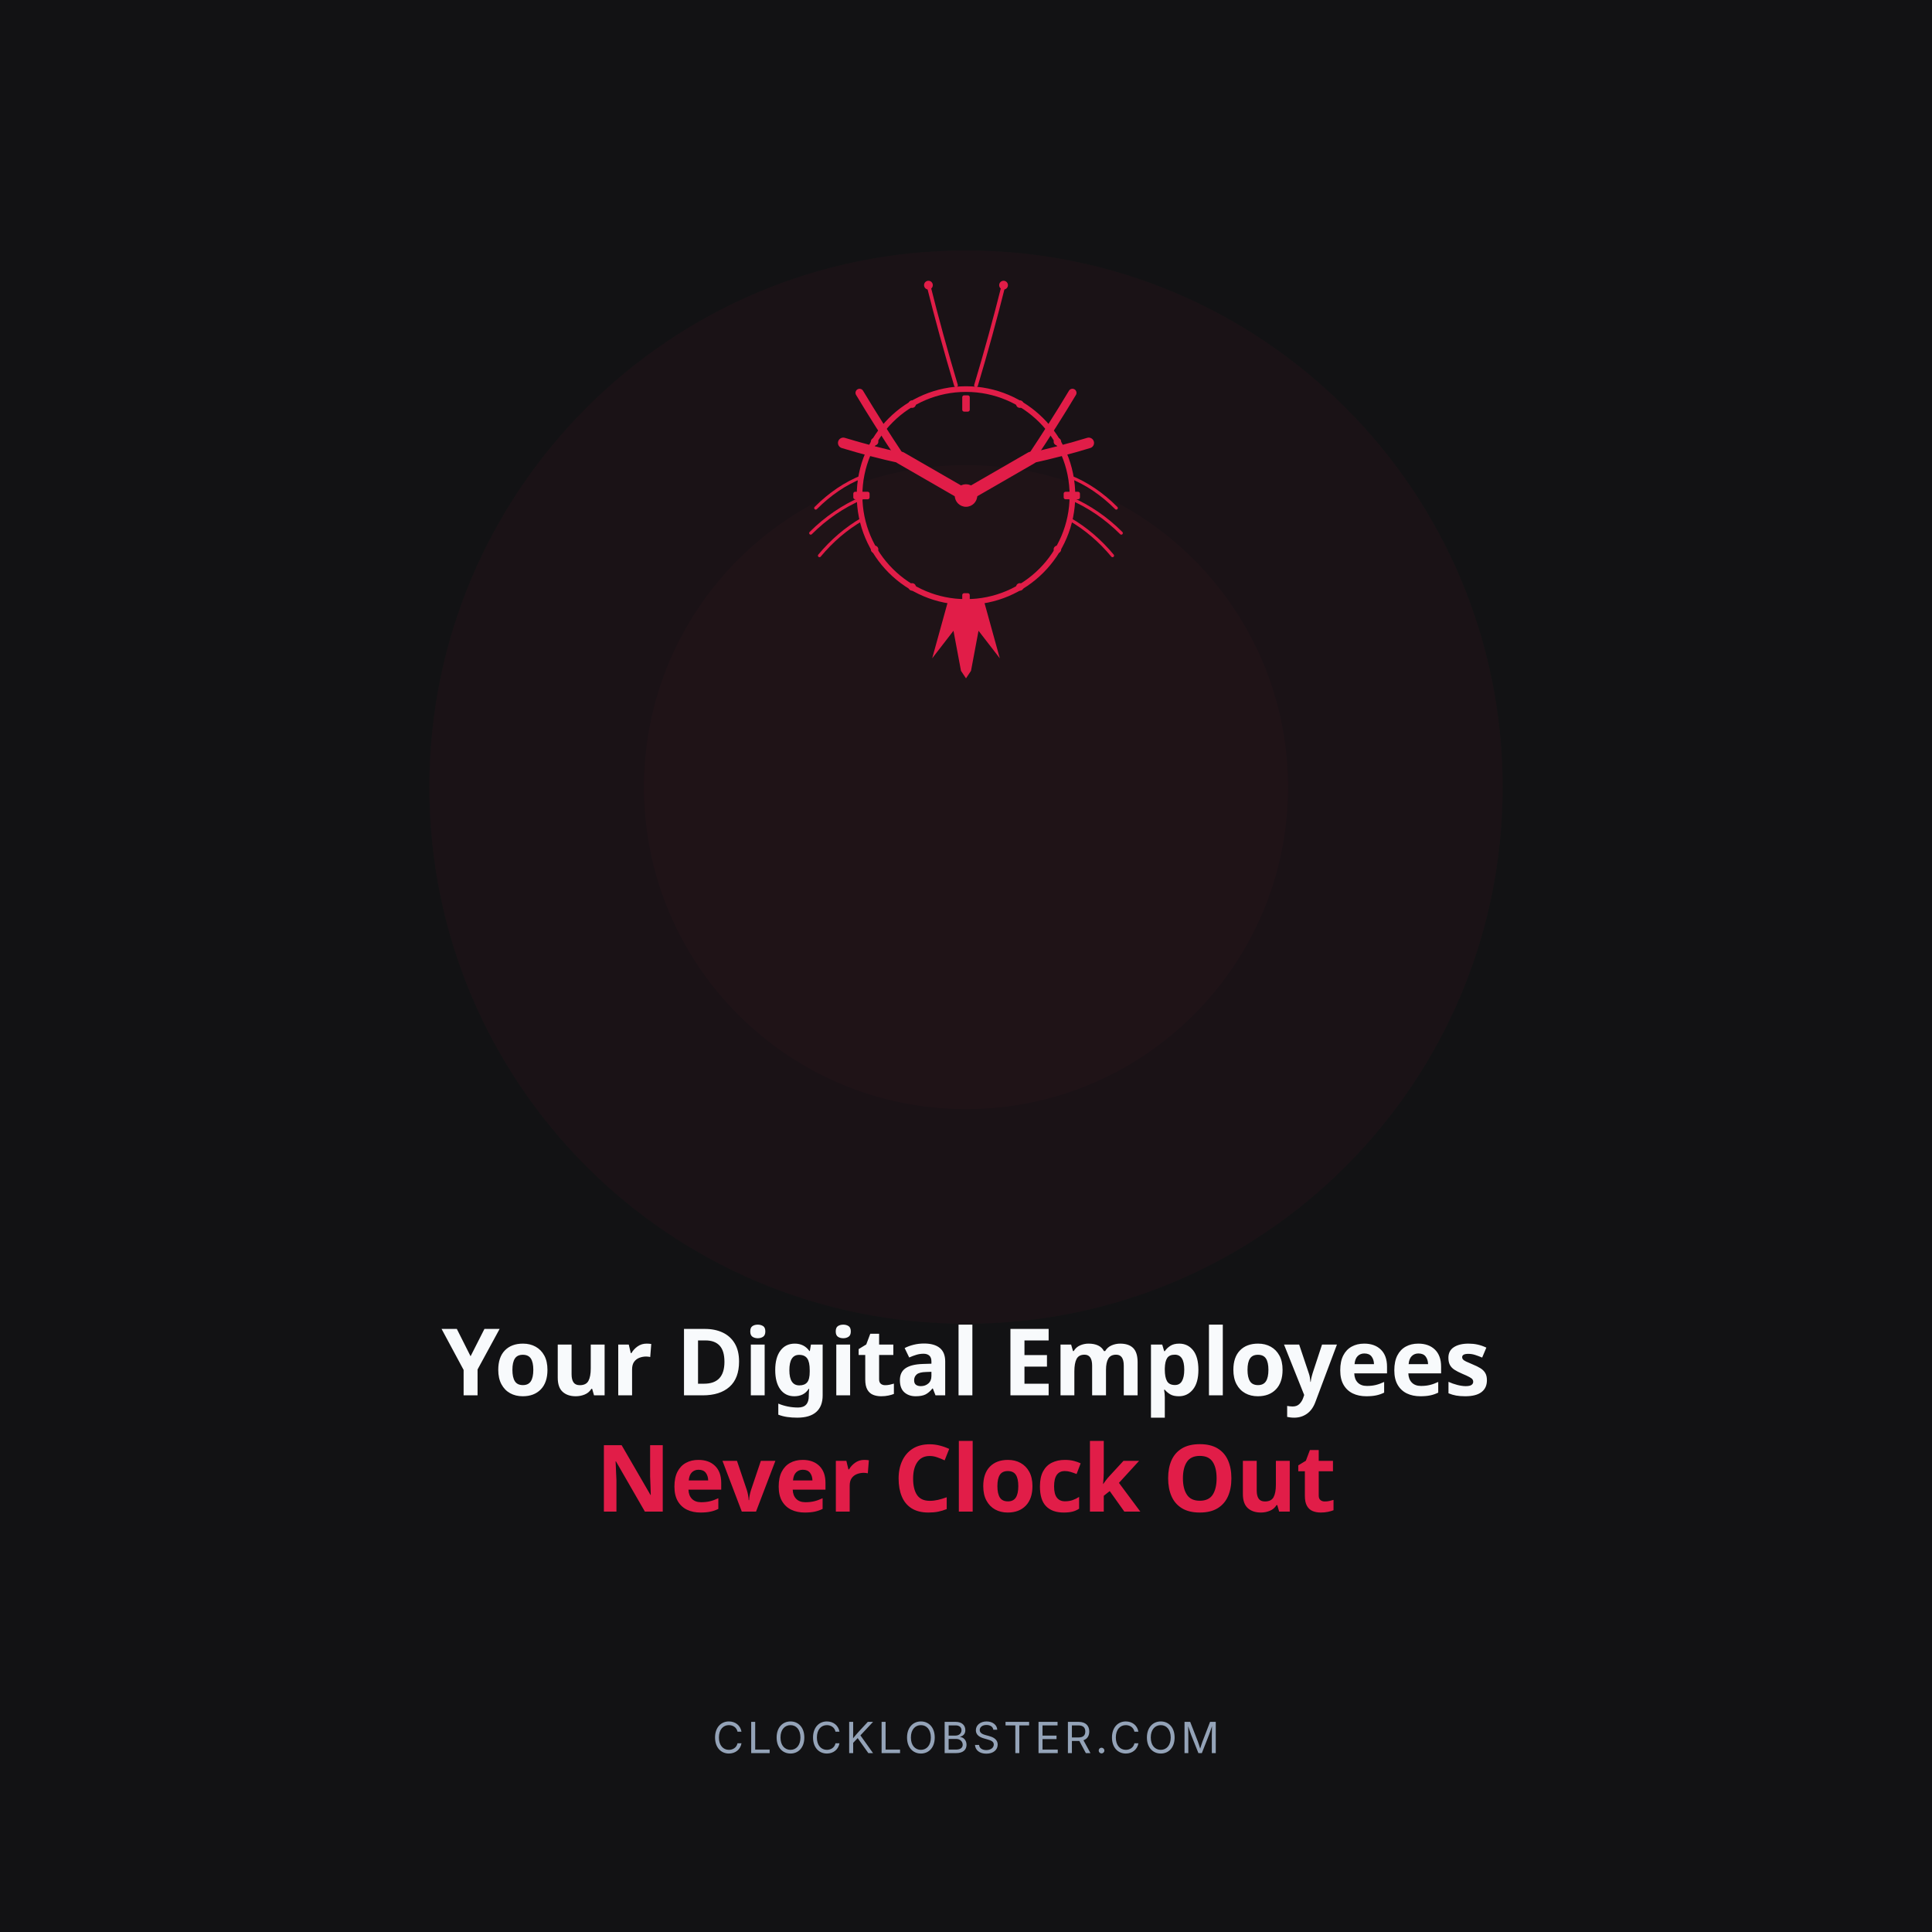
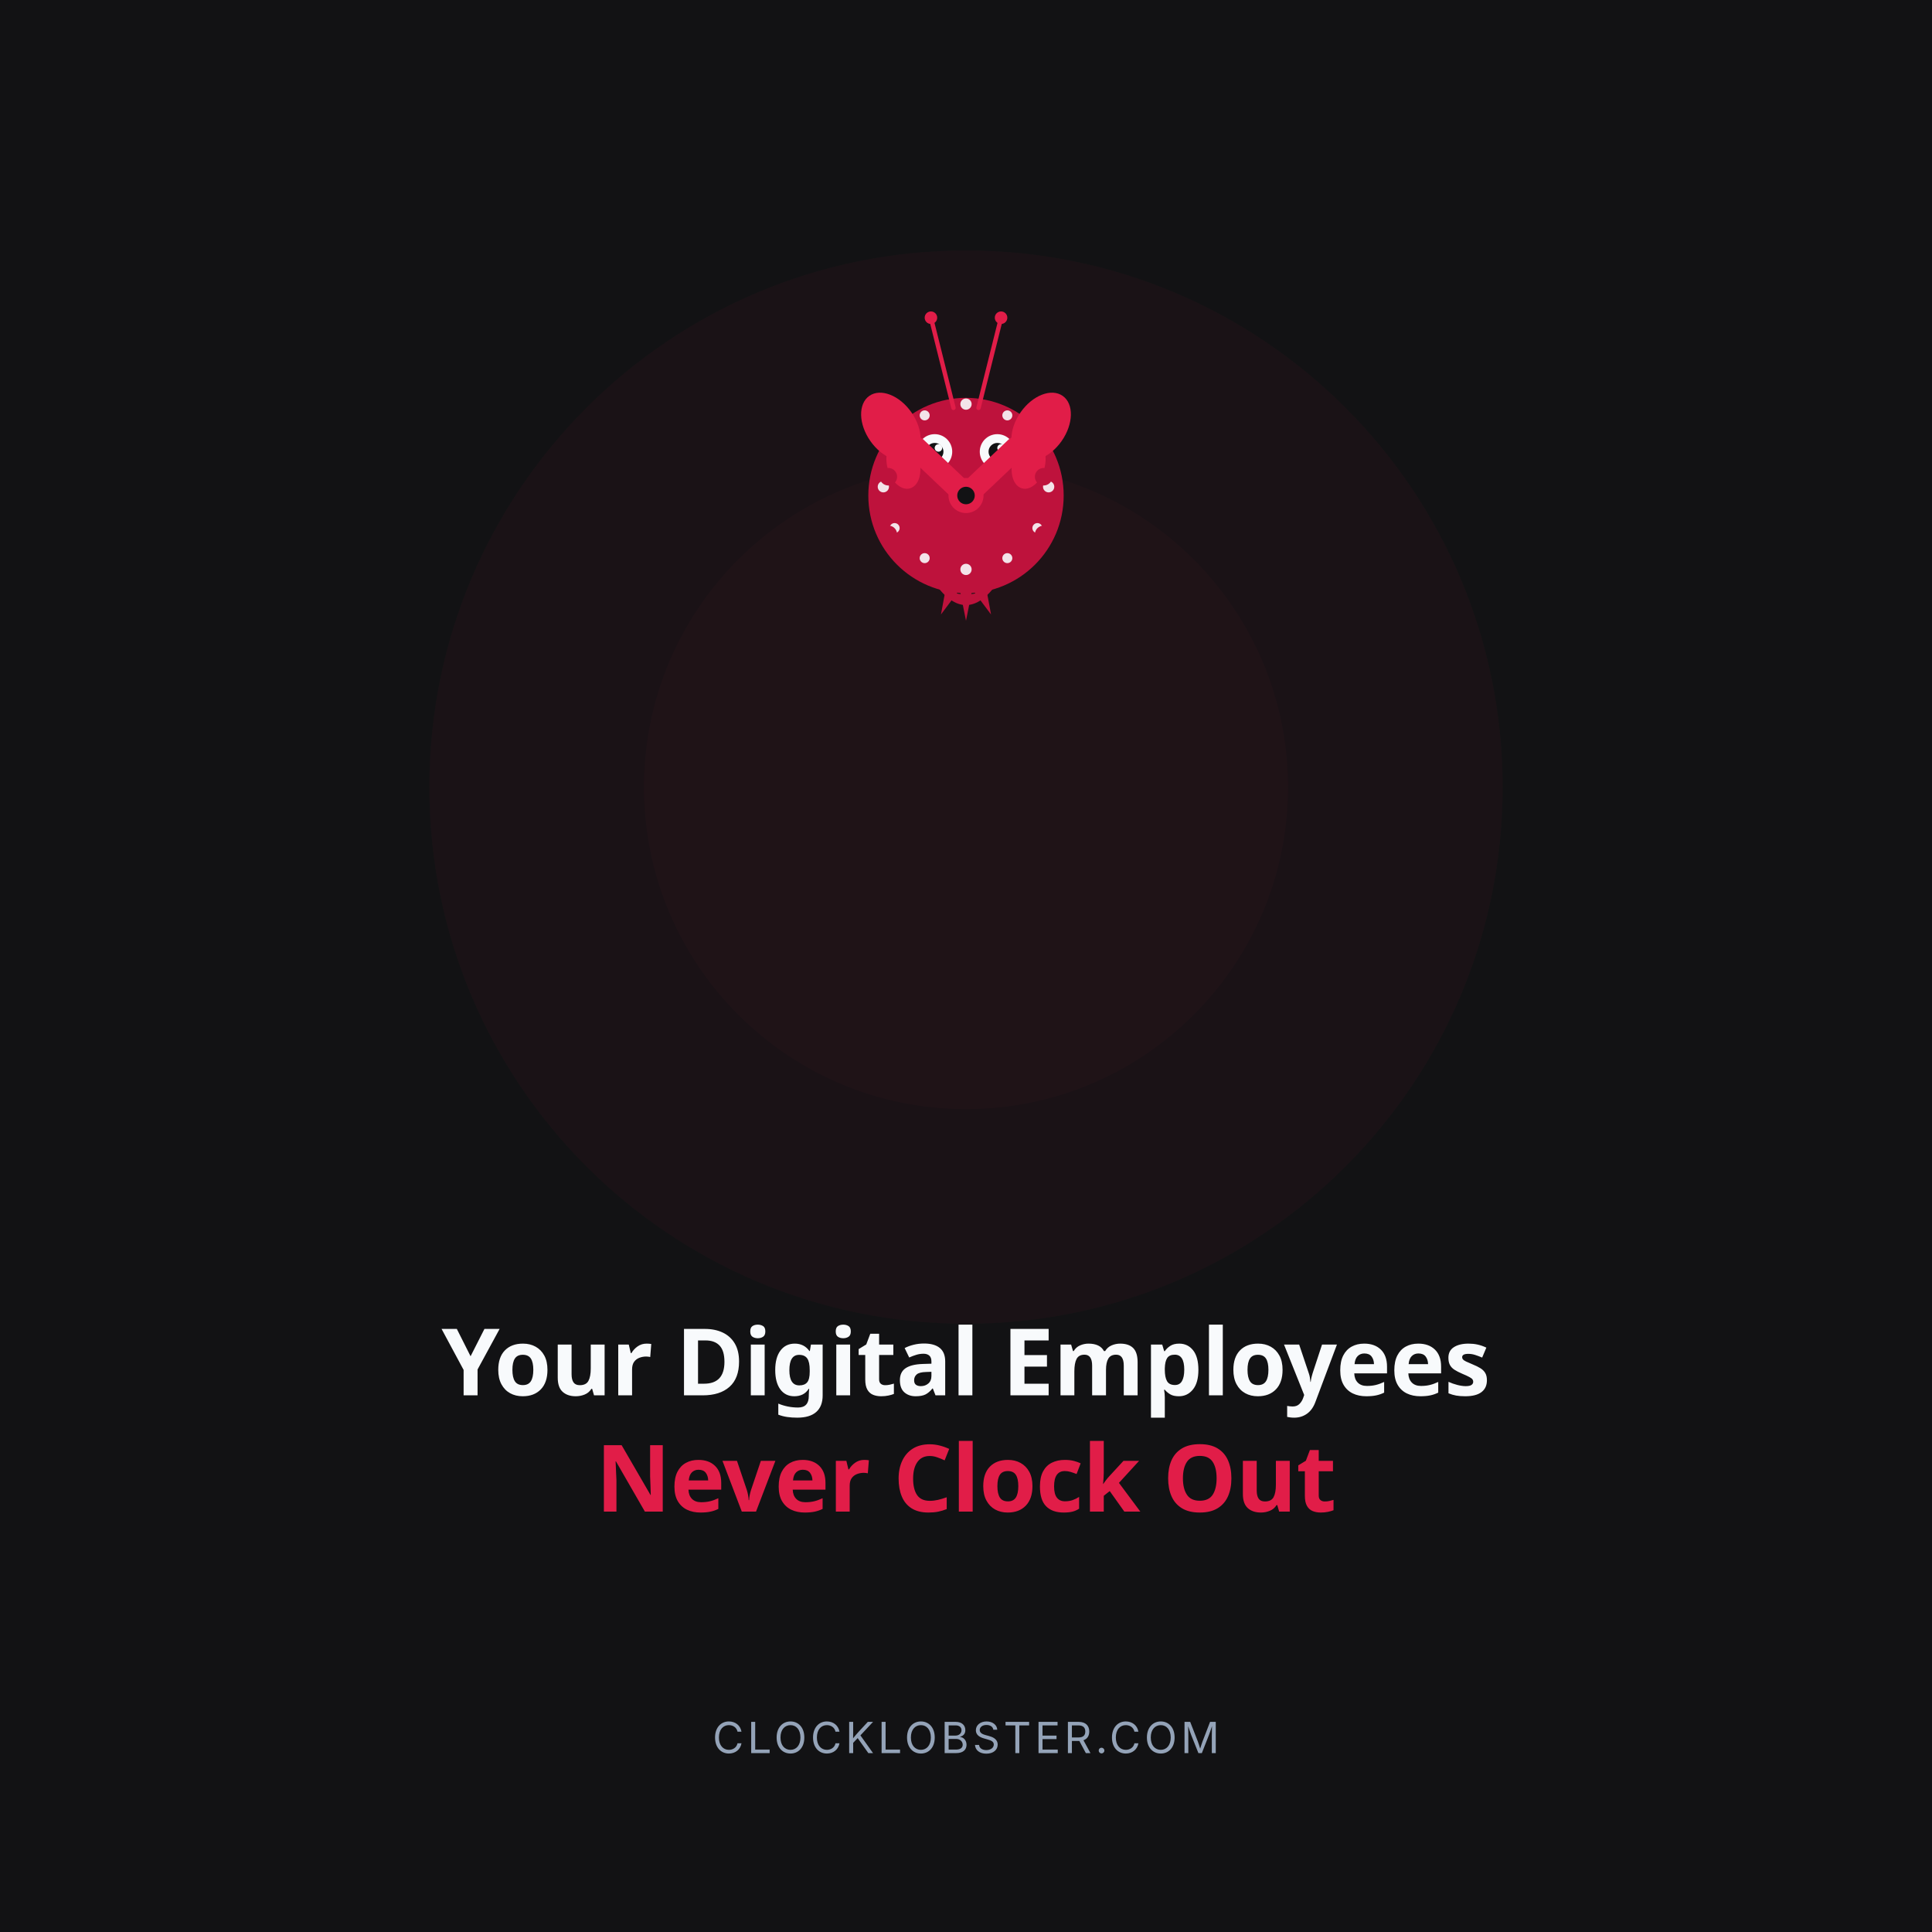
<svg xmlns="http://www.w3.org/2000/svg" viewBox="0 0 1080 1080">
  <rect width="1080" height="1080" fill="#121214" />
  <circle cx="540" cy="440" r="300" fill="#e11d48" opacity="0.04" />
  <circle cx="540" cy="440" r="180" fill="#e11d48" opacity="0.03" />
  <g transform="translate(400, 130) scale(0.7)">
-     <path d="M192,122 Q180,82 170,42" stroke="#e11d48" stroke-width="3" stroke-linecap="round" fill="none" />
-     <path d="M208,122 Q220,82 230,42" stroke="#e11d48" stroke-width="3" stroke-linecap="round" fill="none" />
-     <circle cx="170" cy="42" r="3.5" fill="#e11d48" />
-     <circle cx="230" cy="42" r="3.5" fill="#e11d48" />
-     <circle cx="200" cy="210" r="85" fill="none" stroke="#e11d48" stroke-width="4.5" />
-     <g fill="#e11d48">
-       <rect x="197" y="130" width="6" height="13" rx="1.5" />
-       <rect x="278" y="207" width="13" height="6" rx="1.5" />
-       <rect x="197" y="288" width="6" height="13" rx="1.5" />
-       <rect x="110" y="207" width="13" height="6" rx="1.5" />
+     <circle cx="200" cy="210" r="78" fill="#be123c" />
+     <g fill="#f8fafc" opacity="0.9">
+       <circle cx="200" cy="137" r="4.5" />
+       <circle cx="233" cy="146" r="4" />
+       <circle cx="257" cy="170" r="4" />
+       <circle cx="266" cy="203" r="4.5" />
+       <circle cx="257" cy="236" r="4" />
+       <circle cx="233" cy="260" r="4" />
+       <circle cx="200" cy="269" r="4.5" />
+       <circle cx="167" cy="260" r="4" />
+       <circle cx="143" cy="236" r="4" />
+       <circle cx="134" cy="203" r="4.5" />
+       <circle cx="143" cy="170" r="4" />
+       <circle cx="167" cy="146" r="4" />
    </g>
-     <g fill="#e11d48">
-       <circle cx="243" cy="137" r="3" />
-       <circle cx="273" cy="167" r="3" />
-       <circle cx="273" cy="253" r="3" />
-       <circle cx="243" cy="283" r="3" />
-       <circle cx="157" cy="283" r="3" />
-       <circle cx="127" cy="253" r="3" />
-       <circle cx="127" cy="167" r="3" />
-       <circle cx="157" cy="137" r="3" />
-     </g>
-     <circle cx="200" cy="210" r="9" fill="#e11d48" />
-     <circle cx="200" cy="210" r="4" fill="#121214" />
-     <line x1="200" y1="210" x2="148" y2="180" stroke="#e11d48" stroke-width="10" stroke-linecap="round" />
-     <path d="M148,180 Q130,153 115,128" stroke="#e11d48" stroke-width="6.5" stroke-linecap="round" fill="none" />
-     <path d="M148,180 Q125,175 102,168" stroke="#e11d48" stroke-width="8.5" stroke-linecap="round" fill="none" />
-     <line x1="200" y1="210" x2="252" y2="180" stroke="#e11d48" stroke-width="10" stroke-linecap="round" />
-     <path d="M252,180 Q270,153 285,128" stroke="#e11d48" stroke-width="6.5" stroke-linecap="round" fill="none" />
-     <path d="M252,180 Q275,175 298,168" stroke="#e11d48" stroke-width="8.5" stroke-linecap="round" fill="none" />
-     <path d="M186,293 L173,340 L190,318 L196,350 L200,356 L204,350 L210,318 L227,340 L214,293" fill="#e11d48" />
-     <g stroke="#e11d48" stroke-width="2.5" stroke-linecap="round" fill="none">
-       <path d="M117,195 Q97,203 80,220" />
-       <path d="M117,212 Q94,222 76,240" />
-       <path d="M117,229 Q98,240 83,258" />
-       <path d="M283,195 Q303,203 320,220" />
-       <path d="M283,212 Q306,222 324,240" />
-       <path d="M283,229 Q302,240 317,258" />
+     <circle cx="175" cy="175" r="14" fill="#f8fafc" />
+     <circle cx="175" cy="175" r="7" fill="#121214" />
+     <circle cx="178" cy="172" r="3" fill="#f8fafc" />
+     <circle cx="225" cy="175" r="14" fill="#f8fafc" />
+     <circle cx="225" cy="175" r="7" fill="#121214" />
+     <circle cx="228" cy="172" r="3" fill="#f8fafc" />
+     <line x1="200" y1="210" x2="160" y2="172" stroke="#e11d48" stroke-width="18" stroke-linecap="round" />
+     <ellipse cx="140" cy="155" rx="20" ry="30" transform="rotate(-35 140 155)" fill="#e11d48" />
+     <ellipse cx="150" cy="185" rx="13" ry="20" transform="rotate(-15 150 185)" fill="#e11d48" />
+     <line x1="200" y1="210" x2="240" y2="172" stroke="#e11d48" stroke-width="18" stroke-linecap="round" />
+     <ellipse cx="260" cy="155" rx="20" ry="30" transform="rotate(35 260 155)" fill="#e11d48" />
+     <ellipse cx="250" cy="185" rx="13" ry="20" transform="rotate(15 250 185)" fill="#e11d48" />
+     <circle cx="200" cy="210" r="14" fill="#e11d48" />
+     <circle cx="200" cy="210" r="7" fill="#121214" />
+     <path d="M175,280 Q200,315 225,280 Q200,298 175,280" fill="#be123c" />
+     <path d="M185,278 L180,305 L195,285 L200,310 L205,285 L220,305 L215,278" fill="#be123c" />
+     <path d="M190,140 Q180,100 172,68" stroke="#e11d48" stroke-width="3.5" stroke-linecap="round" fill="none" />
+     <circle cx="172" cy="68" r="5" fill="#e11d48" />
+     <path d="M210,140 Q220,100 228,68" stroke="#e11d48" stroke-width="3.5" stroke-linecap="round" fill="none" />
+     <circle cx="228" cy="68" r="5" fill="#e11d48" />
+     <g fill="#be123c">
+       <circle cx="138" cy="195" r="7" />
+       <circle cx="132" cy="218" r="7" />
+       <circle cx="138" cy="241" r="7" />
+       <circle cx="262" cy="195" r="7" />
+       <circle cx="268" cy="218" r="7" />
+       <circle cx="262" cy="241" r="7" />
    </g>
  </g>
  <text x="540" y="780" text-anchor="middle" font-family="'Outfit', 'Segoe UI', system-ui, sans-serif" font-size="52" font-weight="700" fill="#f8fafc" letter-spacing="-0.5">Your Digital Employees</text>
  <text x="540" y="845" text-anchor="middle" font-family="'Outfit', 'Segoe UI', system-ui, sans-serif" font-size="52" font-weight="700" fill="#e11d48" letter-spacing="-0.5">Never Clock Out</text>
  <text x="540" y="980" text-anchor="middle" font-family="'Inter', 'Segoe UI', system-ui, sans-serif" font-size="24" fill="#94a3b8" letter-spacing="2">CLOCKLOBSTER.COM</text>
</svg>
